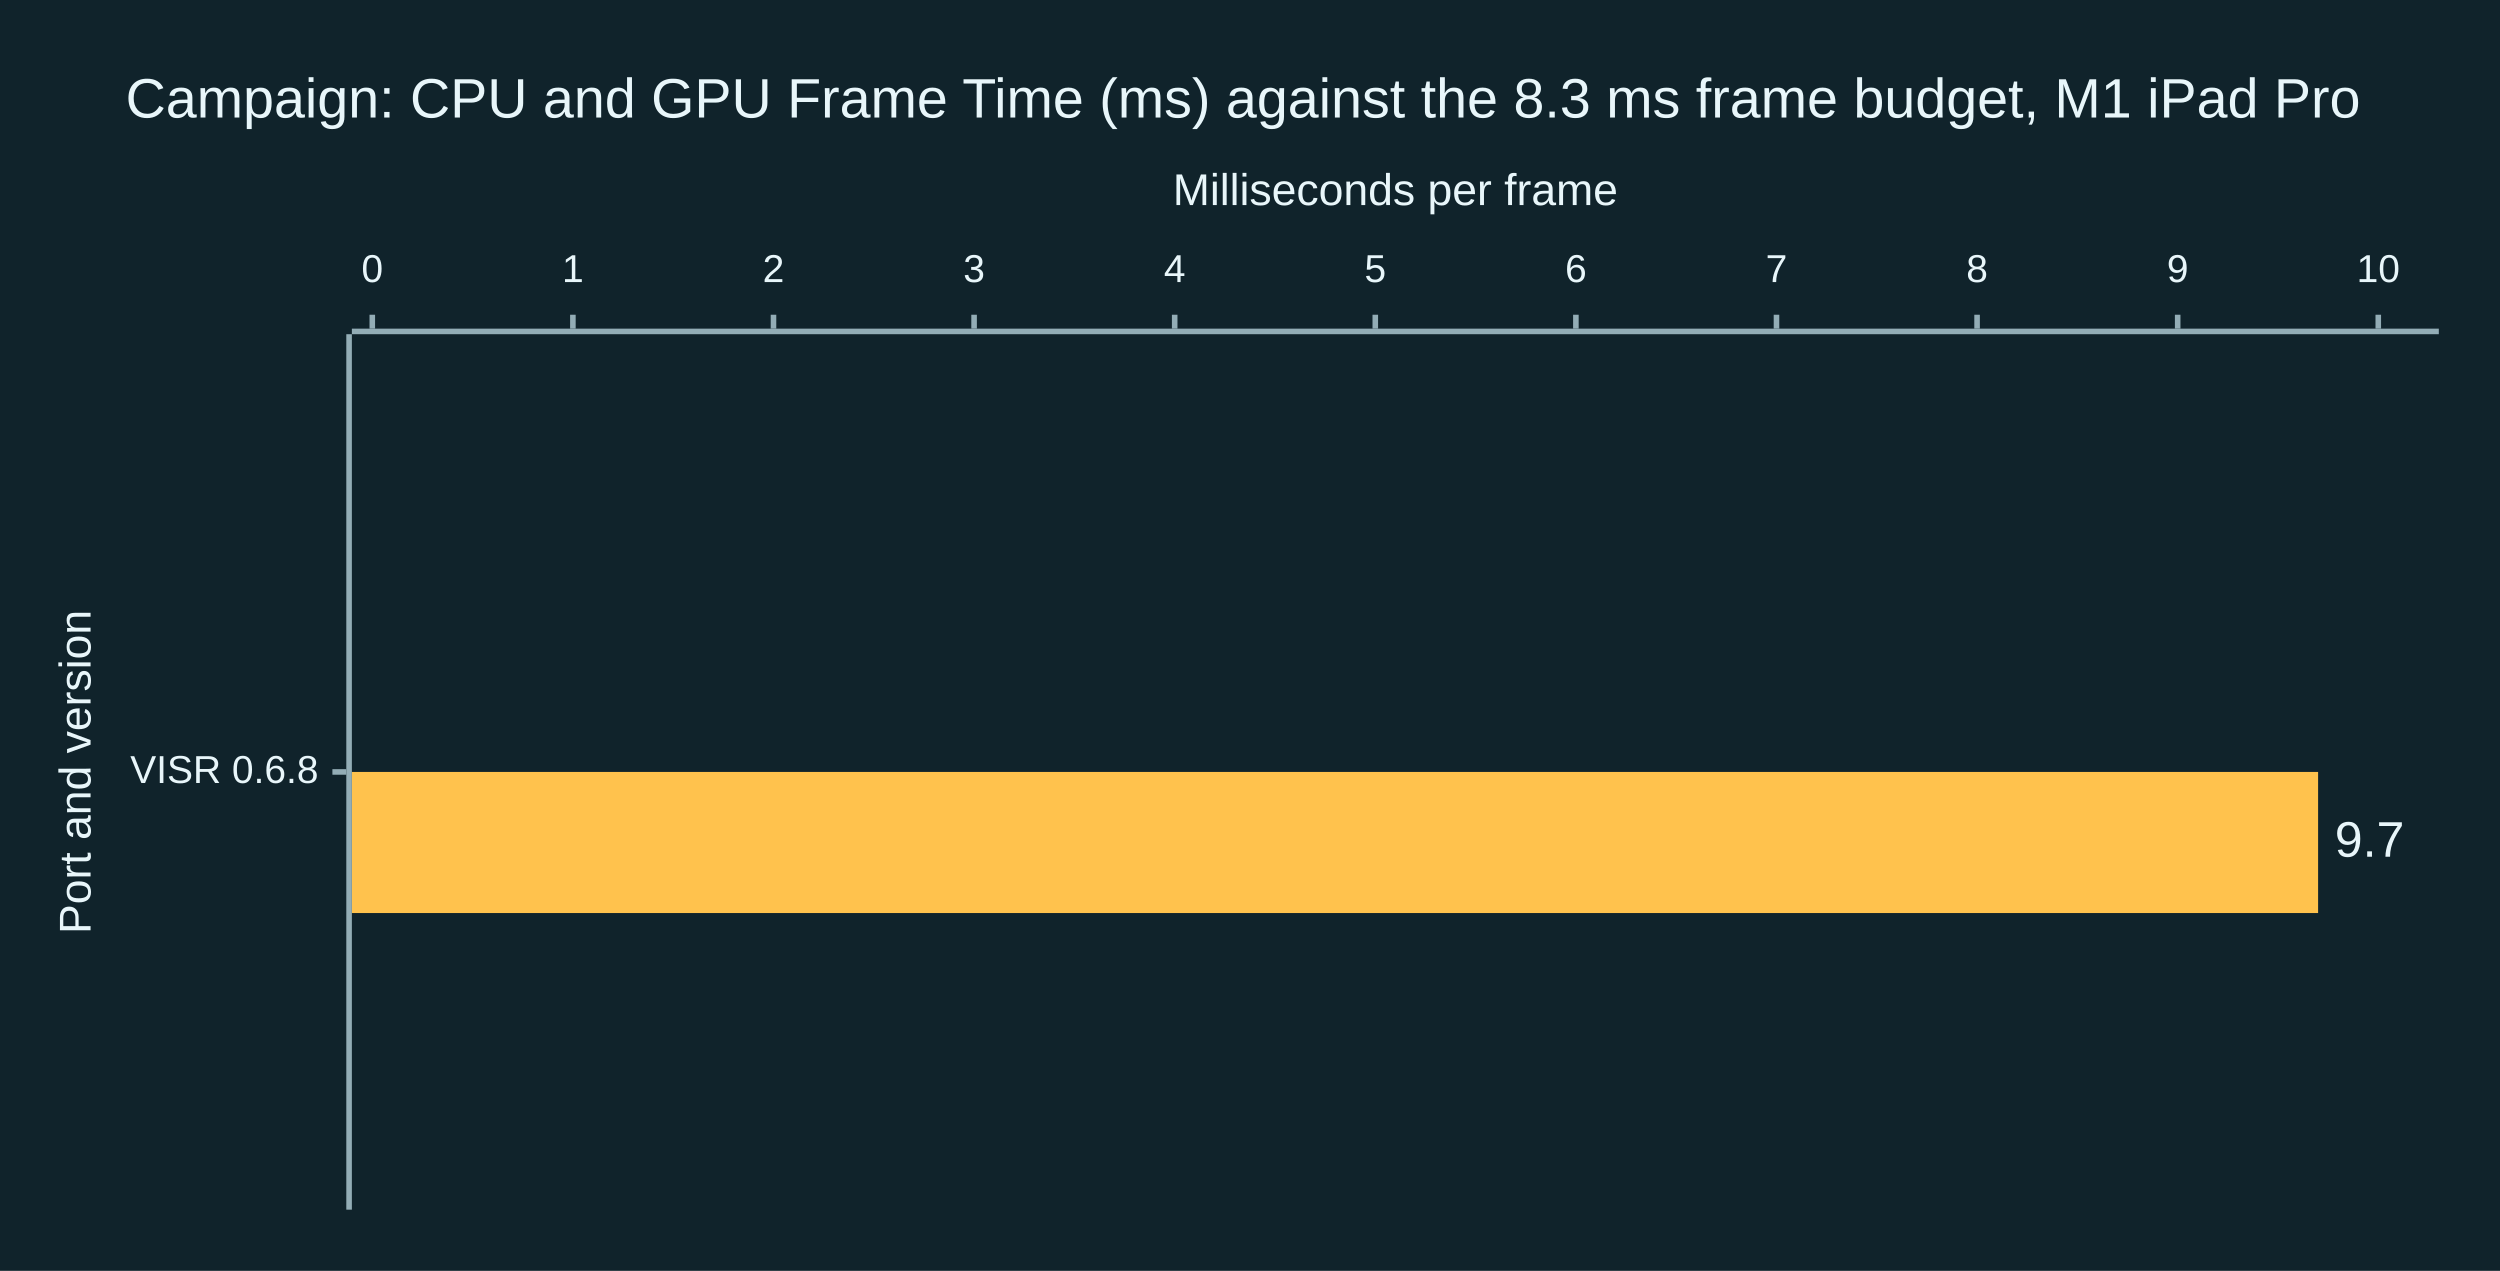
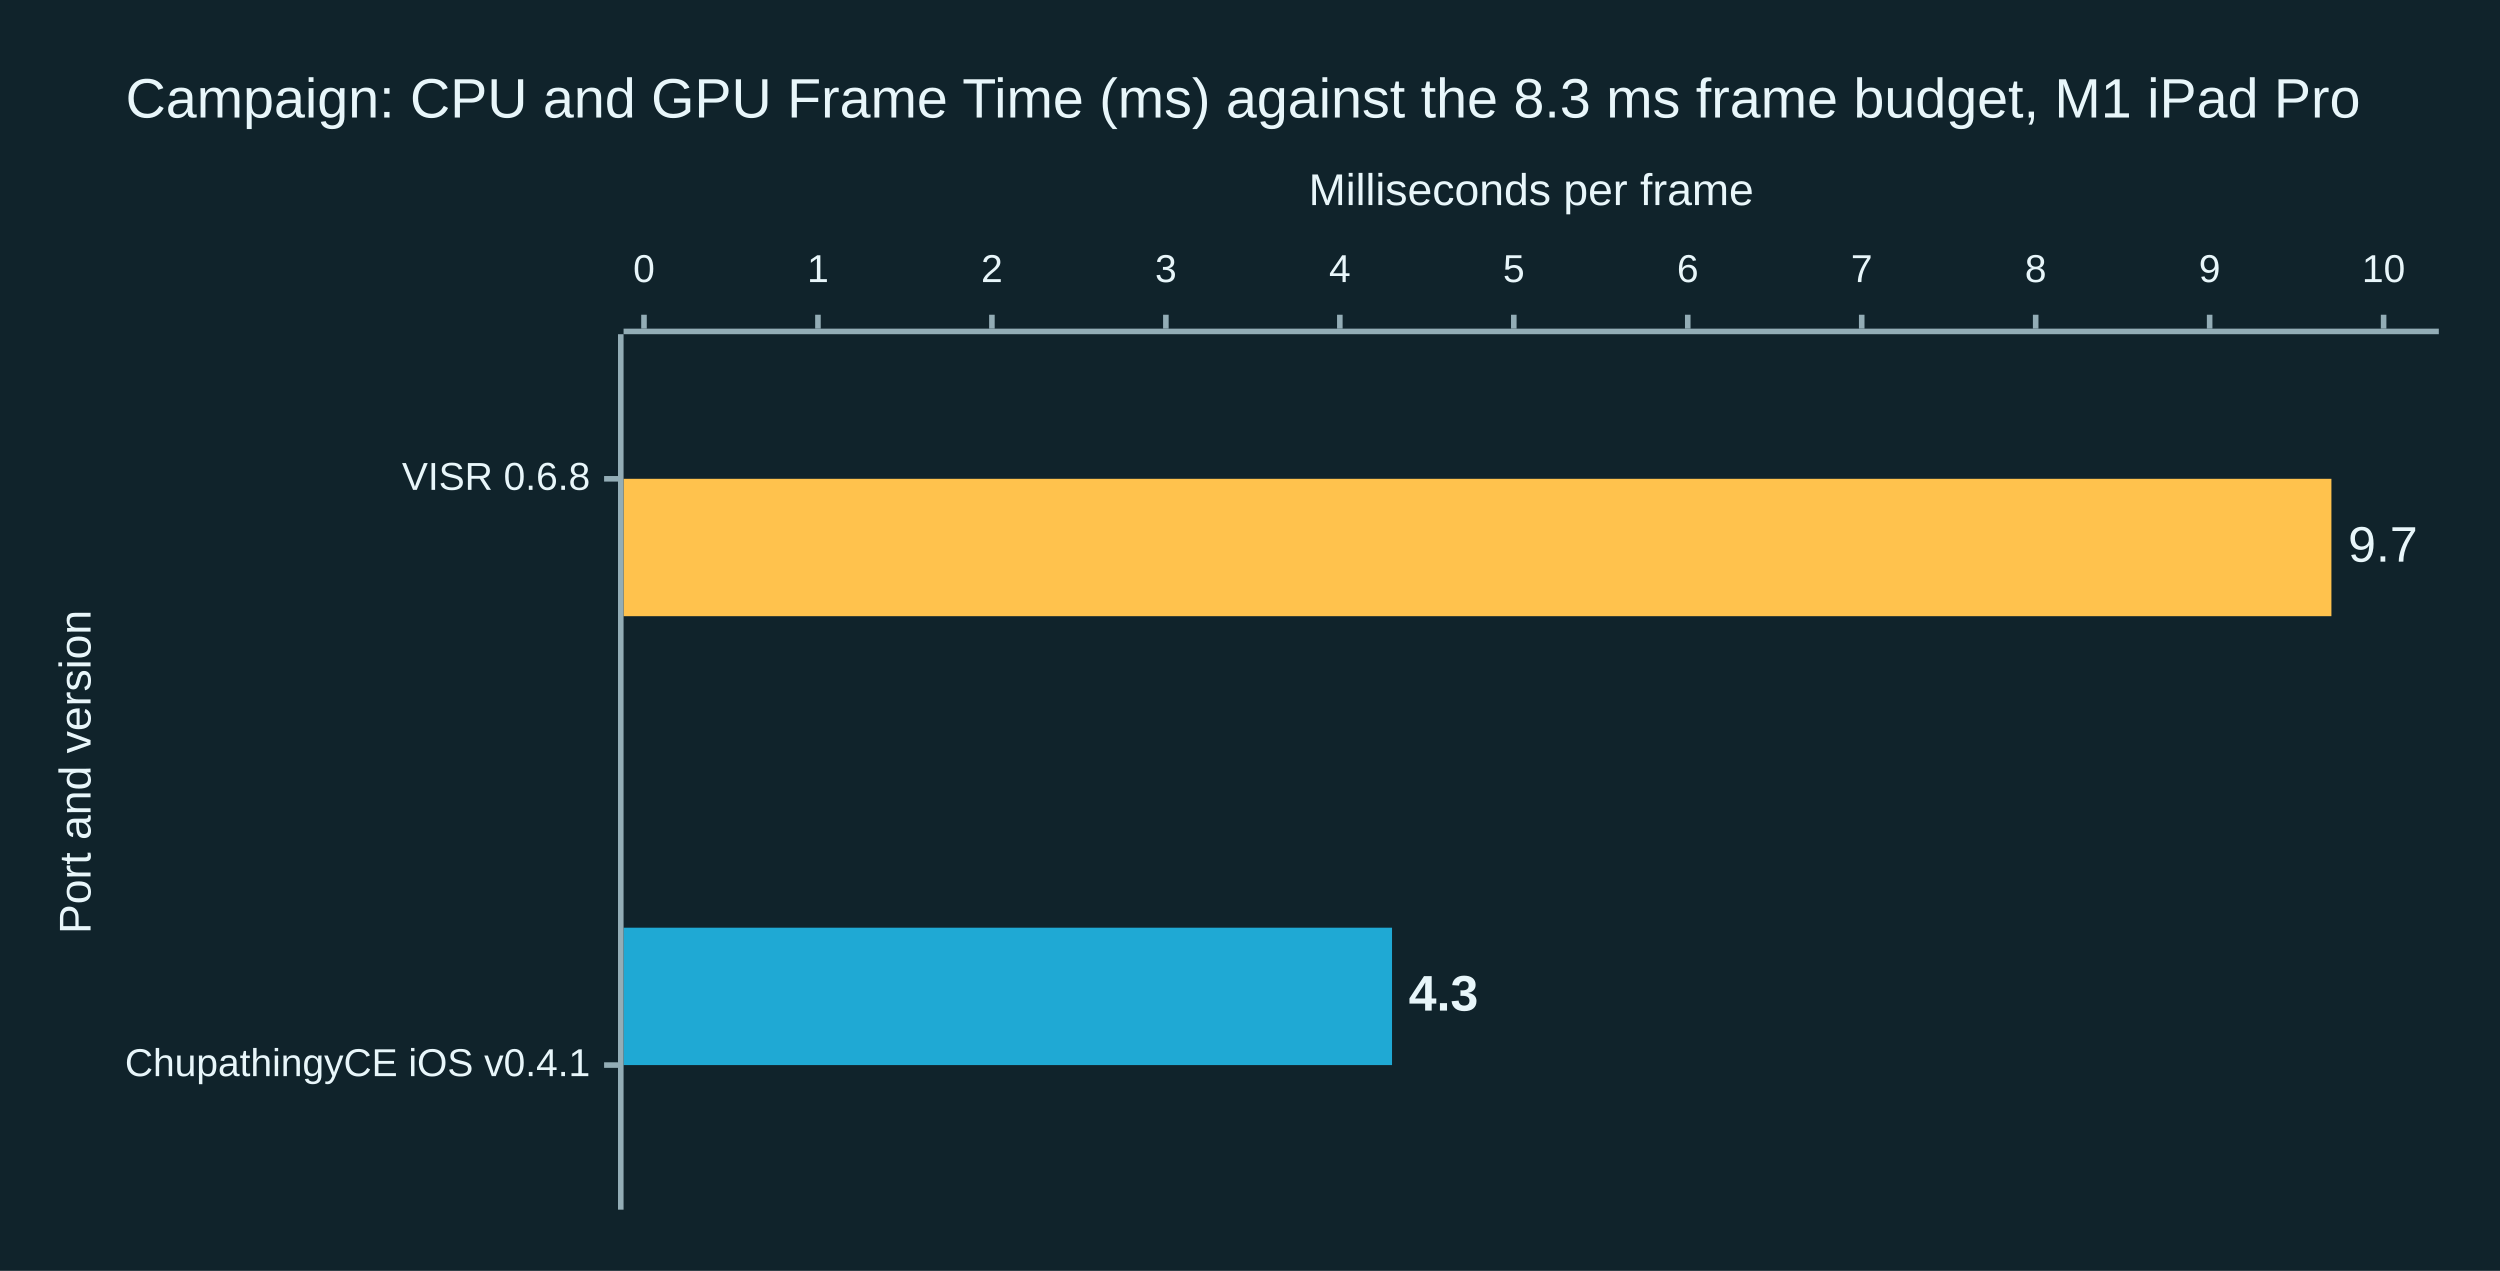
<svg xmlns="http://www.w3.org/2000/svg" color="#e8f6fa" id="static" width="100%" style="max-width: 899px;" viewBox="-17 -15 899 457" role="graphics-document document" aria-roledescription="xychart">
  <style>#static{font-family:"trebuchet ms",verdana,arial,sans-serif;font-size:16px;fill:#333;}@keyframes edge-animation-frame{from{stroke-dashoffset:0;}}@keyframes dash{to{stroke-dashoffset:0;}}#static .edge-animation-slow{stroke-dasharray:9,5!important;stroke-dashoffset:900;animation:dash 50s linear infinite;stroke-linecap:round;}#static .edge-animation-fast{stroke-dasharray:9,5!important;stroke-dashoffset:900;animation:dash 20s linear infinite;stroke-linecap:round;}#static .error-icon{fill:hsl(220.588, 100%, 98.333%);}#static .error-text{fill:rgb(8.5, 5.75, 0);stroke:rgb(8.5, 5.75, 0);}#static .edge-thickness-normal{stroke-width:1px;}#static .edge-thickness-thick{stroke-width:3.5px;}#static .edge-pattern-solid{stroke-dasharray:0;}#static .edge-thickness-invisible{stroke-width:0;fill:none;}#static .edge-pattern-dashed{stroke-dasharray:3;}#static .edge-pattern-dotted{stroke-dasharray:2;}#static .marker{fill:#0b0b0b;stroke:#0b0b0b;}#static .marker.cross{stroke:#0b0b0b;}#static svg{font-family:"trebuchet ms",verdana,arial,sans-serif;font-size:16px;}#static p{margin:0;}#static :root{--mermaid-font-family:"trebuchet ms",verdana,arial,sans-serif;}</style>
  <g />
  <g class="main">
    <rect width="899" height="457" class="background" fill="#10232b" x="-17" y="-15" />
    <g class="chart-title">
      <text x="0" y="0" fill="#e8f6fa" font-size="20" dominant-baseline="middle" text-anchor="middle" transform="translate(430, 21.58984) rotate(0)">Campaign: CPU and GPU Frame Time (ms) against the 8.3 ms frame budget, M1 iPad Pro</text>
    </g>
    <g class="plot">
      <g class="bar-plot-0">
-         <rect x="109.531" y="211.85" width="7.344" height="50.74" fill="#1fa9d4" stroke="#1fa9d4" stroke-width="0" display="none" />
+         <rect x="207.234" y="107.78" width="7.344" height="49.4" fill="#1fa9d4" stroke="#1fa9d4" stroke-width="0" display="none" />
+         <rect x="207.234" y="318.6" width="276.337" height="49.4" fill="#1fa9d4" stroke="#1fa9d4" stroke-width="0" />
      </g>
      <g class="bar-plot-1">
-         <rect x="109.531" y="262.59" width="707.057" height="50.74" fill="#ffc24d" stroke="#ffc24d" stroke-width="0" />
+         <rect x="207.234" y="157.18" width="614.144" height="49.4" fill="#ffc24d" stroke="#ffc24d" stroke-width="0" />
+         <rect x="207.234" y="368" width="7.344" height="49.4" fill="#ffc24d" stroke="#ffc24d" stroke-width="0" display="none" />
      </g>
-       <text x="822.589" y="287.96" dominant-baseline="middle" fill="currentColor" font-size="18" font-weight="400" class="bar-value">9.7</text>
+       <text x="489.572" y="343.3" dominant-baseline="middle" fill="currentColor" font-size="18" font-weight="600" class="bar-value">4.3</text>
+       <text x="827.378" y="181.88" dominant-baseline="middle" fill="currentColor" font-size="18" font-weight="400" class="bar-value">9.7</text>
    </g>
    <g class="left-axis">
      <g class="axisl-line">
-         <path d="M 108.531,105.18 L 108.531,420" fill="none" stroke="#93adb6" stroke-width="2" />
+         <path d="M 206.234,105.18 L 206.234,420" fill="none" stroke="#93adb6" stroke-width="2" />
      </g>
      <g class="label">
-         <text x="0" y="0" fill="#e8f6fa" font-size="14" dominant-baseline="middle" text-anchor="end" transform="translate(97.53125, 262.5898) rotate(0)">VISR 0.6.8</text>
+         <text x="0" y="0" fill="#e8f6fa" font-size="14" dominant-baseline="middle" text-anchor="end" transform="translate(195.2344, 157.1797) rotate(0)">VISR 0.6.8</text>
+         <text x="0" y="0" fill="#e8f6fa" font-size="14" dominant-baseline="middle" text-anchor="end" transform="translate(195.2344, 368) rotate(0)">ChupathingyCE iOS v0.4.1</text>
      </g>
      <g class="ticks">
-         <path d="M 107.531,262.59 L 102.531,262.59" fill="none" stroke="#93adb6" stroke-width="2" />
+         <path d="M 205.234,157.18 L 200.234,157.18" fill="none" stroke="#93adb6" stroke-width="2" />
+         <path d="M 205.234,368 L 200.234,368" fill="none" stroke="#93adb6" stroke-width="2" />
      </g>
      <g class="title">
        <text x="0" y="0" fill="#e8f6fa" font-size="16" dominant-baseline="text-before-edge" text-anchor="middle" transform="translate(5, 262.5898) rotate(270)">Port and version</text>
      </g>
    </g>
    <g class="top-axis">
      <g class="axis-line">
-         <path d="M 109.531,104.18 L 860,104.18" fill="none" stroke="#93adb6" stroke-width="2" />
+         <path d="M 207.234,104.18 L 860,104.18" fill="none" stroke="#93adb6" stroke-width="2" />
      </g>
      <g class="label">
-         <text x="0" y="0" fill="#e8f6fa" font-size="14" dominant-baseline="text-before-edge" text-anchor="middle" transform="translate(116.875, 77.17969) rotate(0)">0</text>
-         <text x="0" y="0" fill="#e8f6fa" font-size="14" dominant-baseline="text-before-edge" text-anchor="middle" transform="translate(189.0104, 77.17969) rotate(0)">1</text>
-         <text x="0" y="0" fill="#e8f6fa" font-size="14" dominant-baseline="text-before-edge" text-anchor="middle" transform="translate(261.1458, 77.17969) rotate(0)">2</text>
-         <text x="0" y="0" fill="#e8f6fa" font-size="14" dominant-baseline="text-before-edge" text-anchor="middle" transform="translate(333.2813, 77.17969) rotate(0)">3</text>
-         <text x="0" y="0" fill="#e8f6fa" font-size="14" dominant-baseline="text-before-edge" text-anchor="middle" transform="translate(405.4167, 77.17969) rotate(0)">4</text>
-         <text x="0" y="0" fill="#e8f6fa" font-size="14" dominant-baseline="text-before-edge" text-anchor="middle" transform="translate(477.5521, 77.17969) rotate(0)">5</text>
-         <text x="0" y="0" fill="#e8f6fa" font-size="14" dominant-baseline="text-before-edge" text-anchor="middle" transform="translate(549.6875, 77.17969) rotate(0)">6</text>
-         <text x="0" y="0" fill="#e8f6fa" font-size="14" dominant-baseline="text-before-edge" text-anchor="middle" transform="translate(621.8229, 77.17969) rotate(0)">7</text>
-         <text x="0" y="0" fill="#e8f6fa" font-size="14" dominant-baseline="text-before-edge" text-anchor="middle" transform="translate(693.9583, 77.17969) rotate(0)">8</text>
-         <text x="0" y="0" fill="#e8f6fa" font-size="14" dominant-baseline="text-before-edge" text-anchor="middle" transform="translate(766.0938, 77.17969) rotate(0)">9</text>
-         <text x="0" y="0" fill="#e8f6fa" font-size="14" dominant-baseline="text-before-edge" text-anchor="middle" transform="translate(838.2292, 77.17969) rotate(0)">10</text>
+         <text x="0" y="0" fill="#e8f6fa" font-size="14" dominant-baseline="text-before-edge" text-anchor="middle" transform="translate(214.5781, 77.17969) rotate(0)">0</text>
+         <text x="0" y="0" fill="#e8f6fa" font-size="14" dominant-baseline="text-before-edge" text-anchor="middle" transform="translate(277.1348, 77.17969) rotate(0)">1</text>
+         <text x="0" y="0" fill="#e8f6fa" font-size="14" dominant-baseline="text-before-edge" text-anchor="middle" transform="translate(339.6915, 77.17969) rotate(0)">2</text>
+         <text x="0" y="0" fill="#e8f6fa" font-size="14" dominant-baseline="text-before-edge" text-anchor="middle" transform="translate(402.2482, 77.17969) rotate(0)">3</text>
+         <text x="0" y="0" fill="#e8f6fa" font-size="14" dominant-baseline="text-before-edge" text-anchor="middle" transform="translate(464.8048, 77.17969) rotate(0)">4</text>
+         <text x="0" y="0" fill="#e8f6fa" font-size="14" dominant-baseline="text-before-edge" text-anchor="middle" transform="translate(527.3615, 77.17969) rotate(0)">5</text>
+         <text x="0" y="0" fill="#e8f6fa" font-size="14" dominant-baseline="text-before-edge" text-anchor="middle" transform="translate(589.9182, 77.17969) rotate(0)">6</text>
+         <text x="0" y="0" fill="#e8f6fa" font-size="14" dominant-baseline="text-before-edge" text-anchor="middle" transform="translate(652.4749, 77.17969) rotate(0)">7</text>
+         <text x="0" y="0" fill="#e8f6fa" font-size="14" dominant-baseline="text-before-edge" text-anchor="middle" transform="translate(715.0316, 77.17969) rotate(0)">8</text>
+         <text x="0" y="0" fill="#e8f6fa" font-size="14" dominant-baseline="text-before-edge" text-anchor="middle" transform="translate(777.5882, 77.17969) rotate(0)">9</text>
+         <text x="0" y="0" fill="#e8f6fa" font-size="14" dominant-baseline="text-before-edge" text-anchor="middle" transform="translate(840.1449, 77.17969) rotate(0)">10</text>
      </g>
      <g class="ticks">
-         <path d="M 116.875,103.18 L 116.875,98.18" fill="none" stroke="#93adb6" stroke-width="2" />
-         <path d="M 189.01,103.18 L 189.01,98.18" fill="none" stroke="#93adb6" stroke-width="2" />
-         <path d="M 261.146,103.18 L 261.146,98.18" fill="none" stroke="#93adb6" stroke-width="2" />
-         <path d="M 333.281,103.18 L 333.281,98.18" fill="none" stroke="#93adb6" stroke-width="2" />
-         <path d="M 405.417,103.18 L 405.417,98.18" fill="none" stroke="#93adb6" stroke-width="2" />
-         <path d="M 477.552,103.18 L 477.552,98.18" fill="none" stroke="#93adb6" stroke-width="2" />
-         <path d="M 549.688,103.18 L 549.688,98.18" fill="none" stroke="#93adb6" stroke-width="2" />
-         <path d="M 621.823,103.18 L 621.823,98.18" fill="none" stroke="#93adb6" stroke-width="2" />
-         <path d="M 693.958,103.18 L 693.958,98.18" fill="none" stroke="#93adb6" stroke-width="2" />
-         <path d="M 766.094,103.18 L 766.094,98.18" fill="none" stroke="#93adb6" stroke-width="2" />
-         <path d="M 838.229,103.18 L 838.229,98.18" fill="none" stroke="#93adb6" stroke-width="2" />
+         <path d="M 214.578,103.18 L 214.578,98.18" fill="none" stroke="#93adb6" stroke-width="2" />
+         <path d="M 277.135,103.18 L 277.135,98.18" fill="none" stroke="#93adb6" stroke-width="2" />
+         <path d="M 339.691,103.18 L 339.691,98.18" fill="none" stroke="#93adb6" stroke-width="2" />
+         <path d="M 402.248,103.18 L 402.248,98.18" fill="none" stroke="#93adb6" stroke-width="2" />
+         <path d="M 464.805,103.18 L 464.805,98.18" fill="none" stroke="#93adb6" stroke-width="2" />
+         <path d="M 527.362,103.18 L 527.362,98.18" fill="none" stroke="#93adb6" stroke-width="2" />
+         <path d="M 589.918,103.18 L 589.918,98.18" fill="none" stroke="#93adb6" stroke-width="2" />
+         <path d="M 652.475,103.18 L 652.475,98.18" fill="none" stroke="#93adb6" stroke-width="2" />
+         <path d="M 715.032,103.18 L 715.032,98.18" fill="none" stroke="#93adb6" stroke-width="2" />
+         <path d="M 777.588,103.18 L 777.588,98.18" fill="none" stroke="#93adb6" stroke-width="2" />
+         <path d="M 840.145,103.18 L 840.145,98.18" fill="none" stroke="#93adb6" stroke-width="2" />
      </g>
      <g class="title">
-         <text x="0" y="0" fill="#e8f6fa" font-size="16" dominant-baseline="text-before-edge" text-anchor="middle" transform="translate(484.7656, 48.17969) rotate(0)">Milliseconds per frame</text>
+         <text x="0" y="0" fill="#e8f6fa" font-size="16" dominant-baseline="text-before-edge" text-anchor="middle" transform="translate(533.6172, 48.17969) rotate(0)">Milliseconds per frame</text>
      </g>
    </g>
  </g>
  <g class="mermaid-tmp-group" />
</svg>
